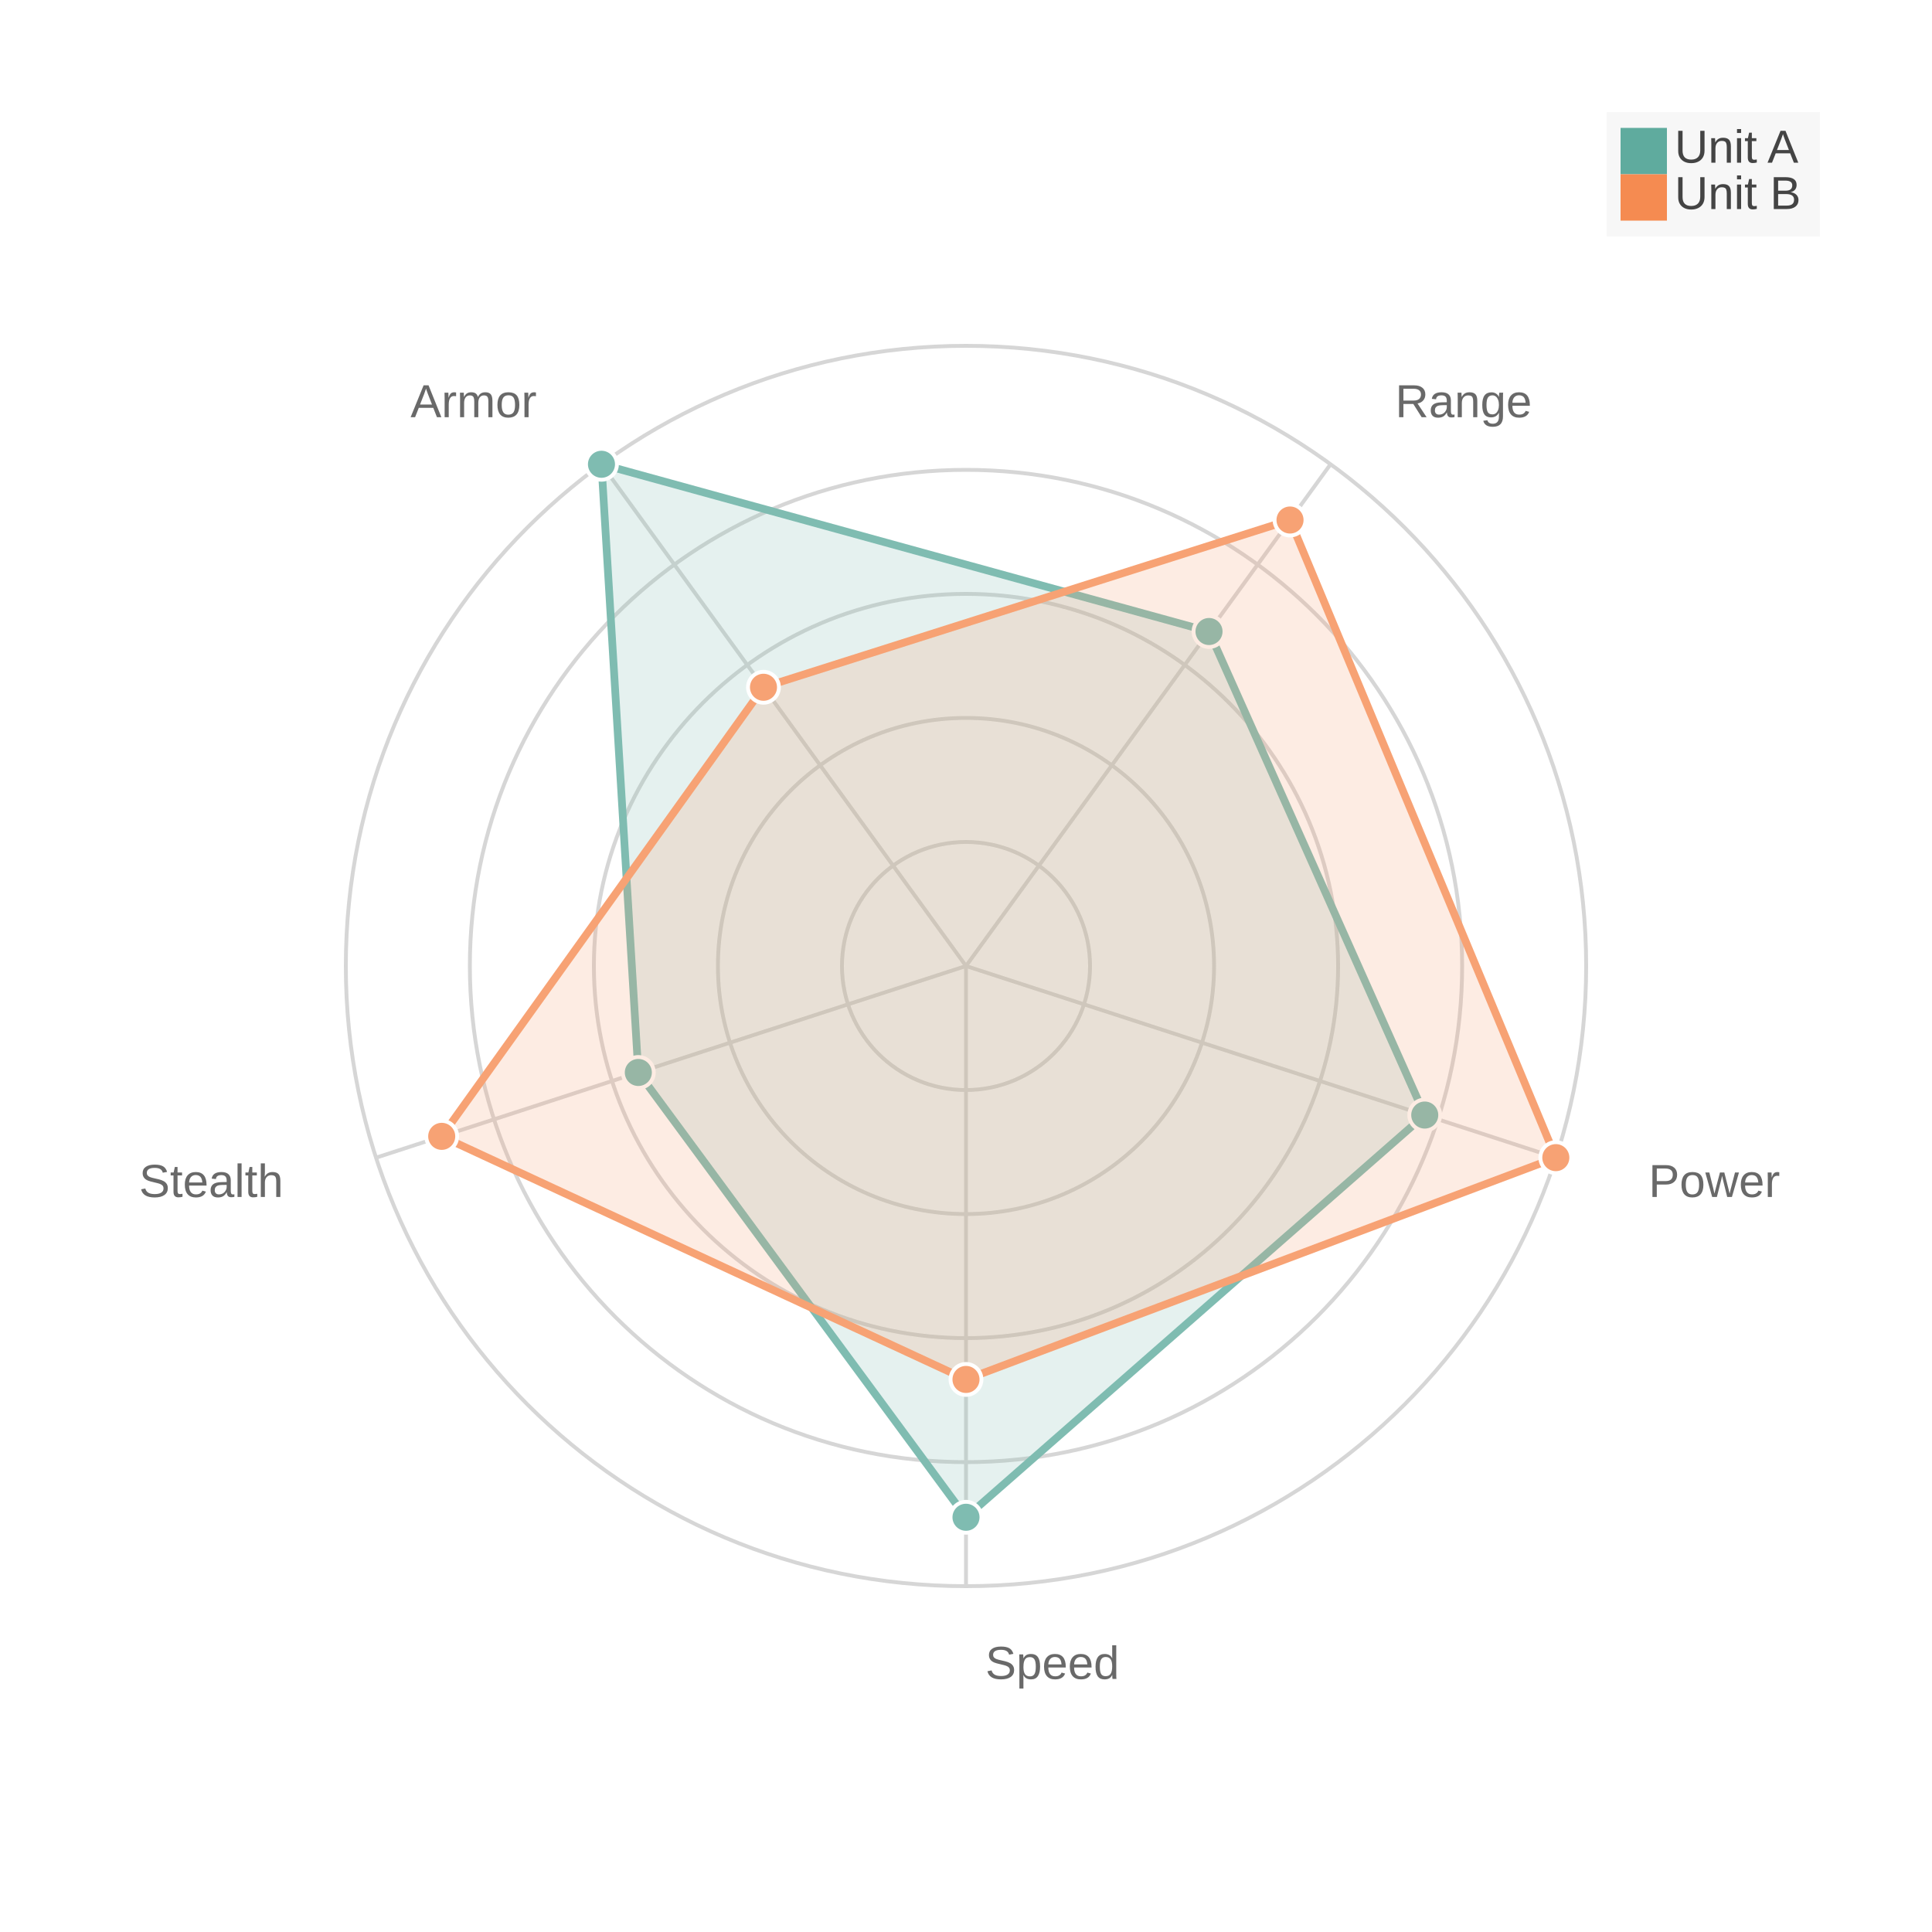
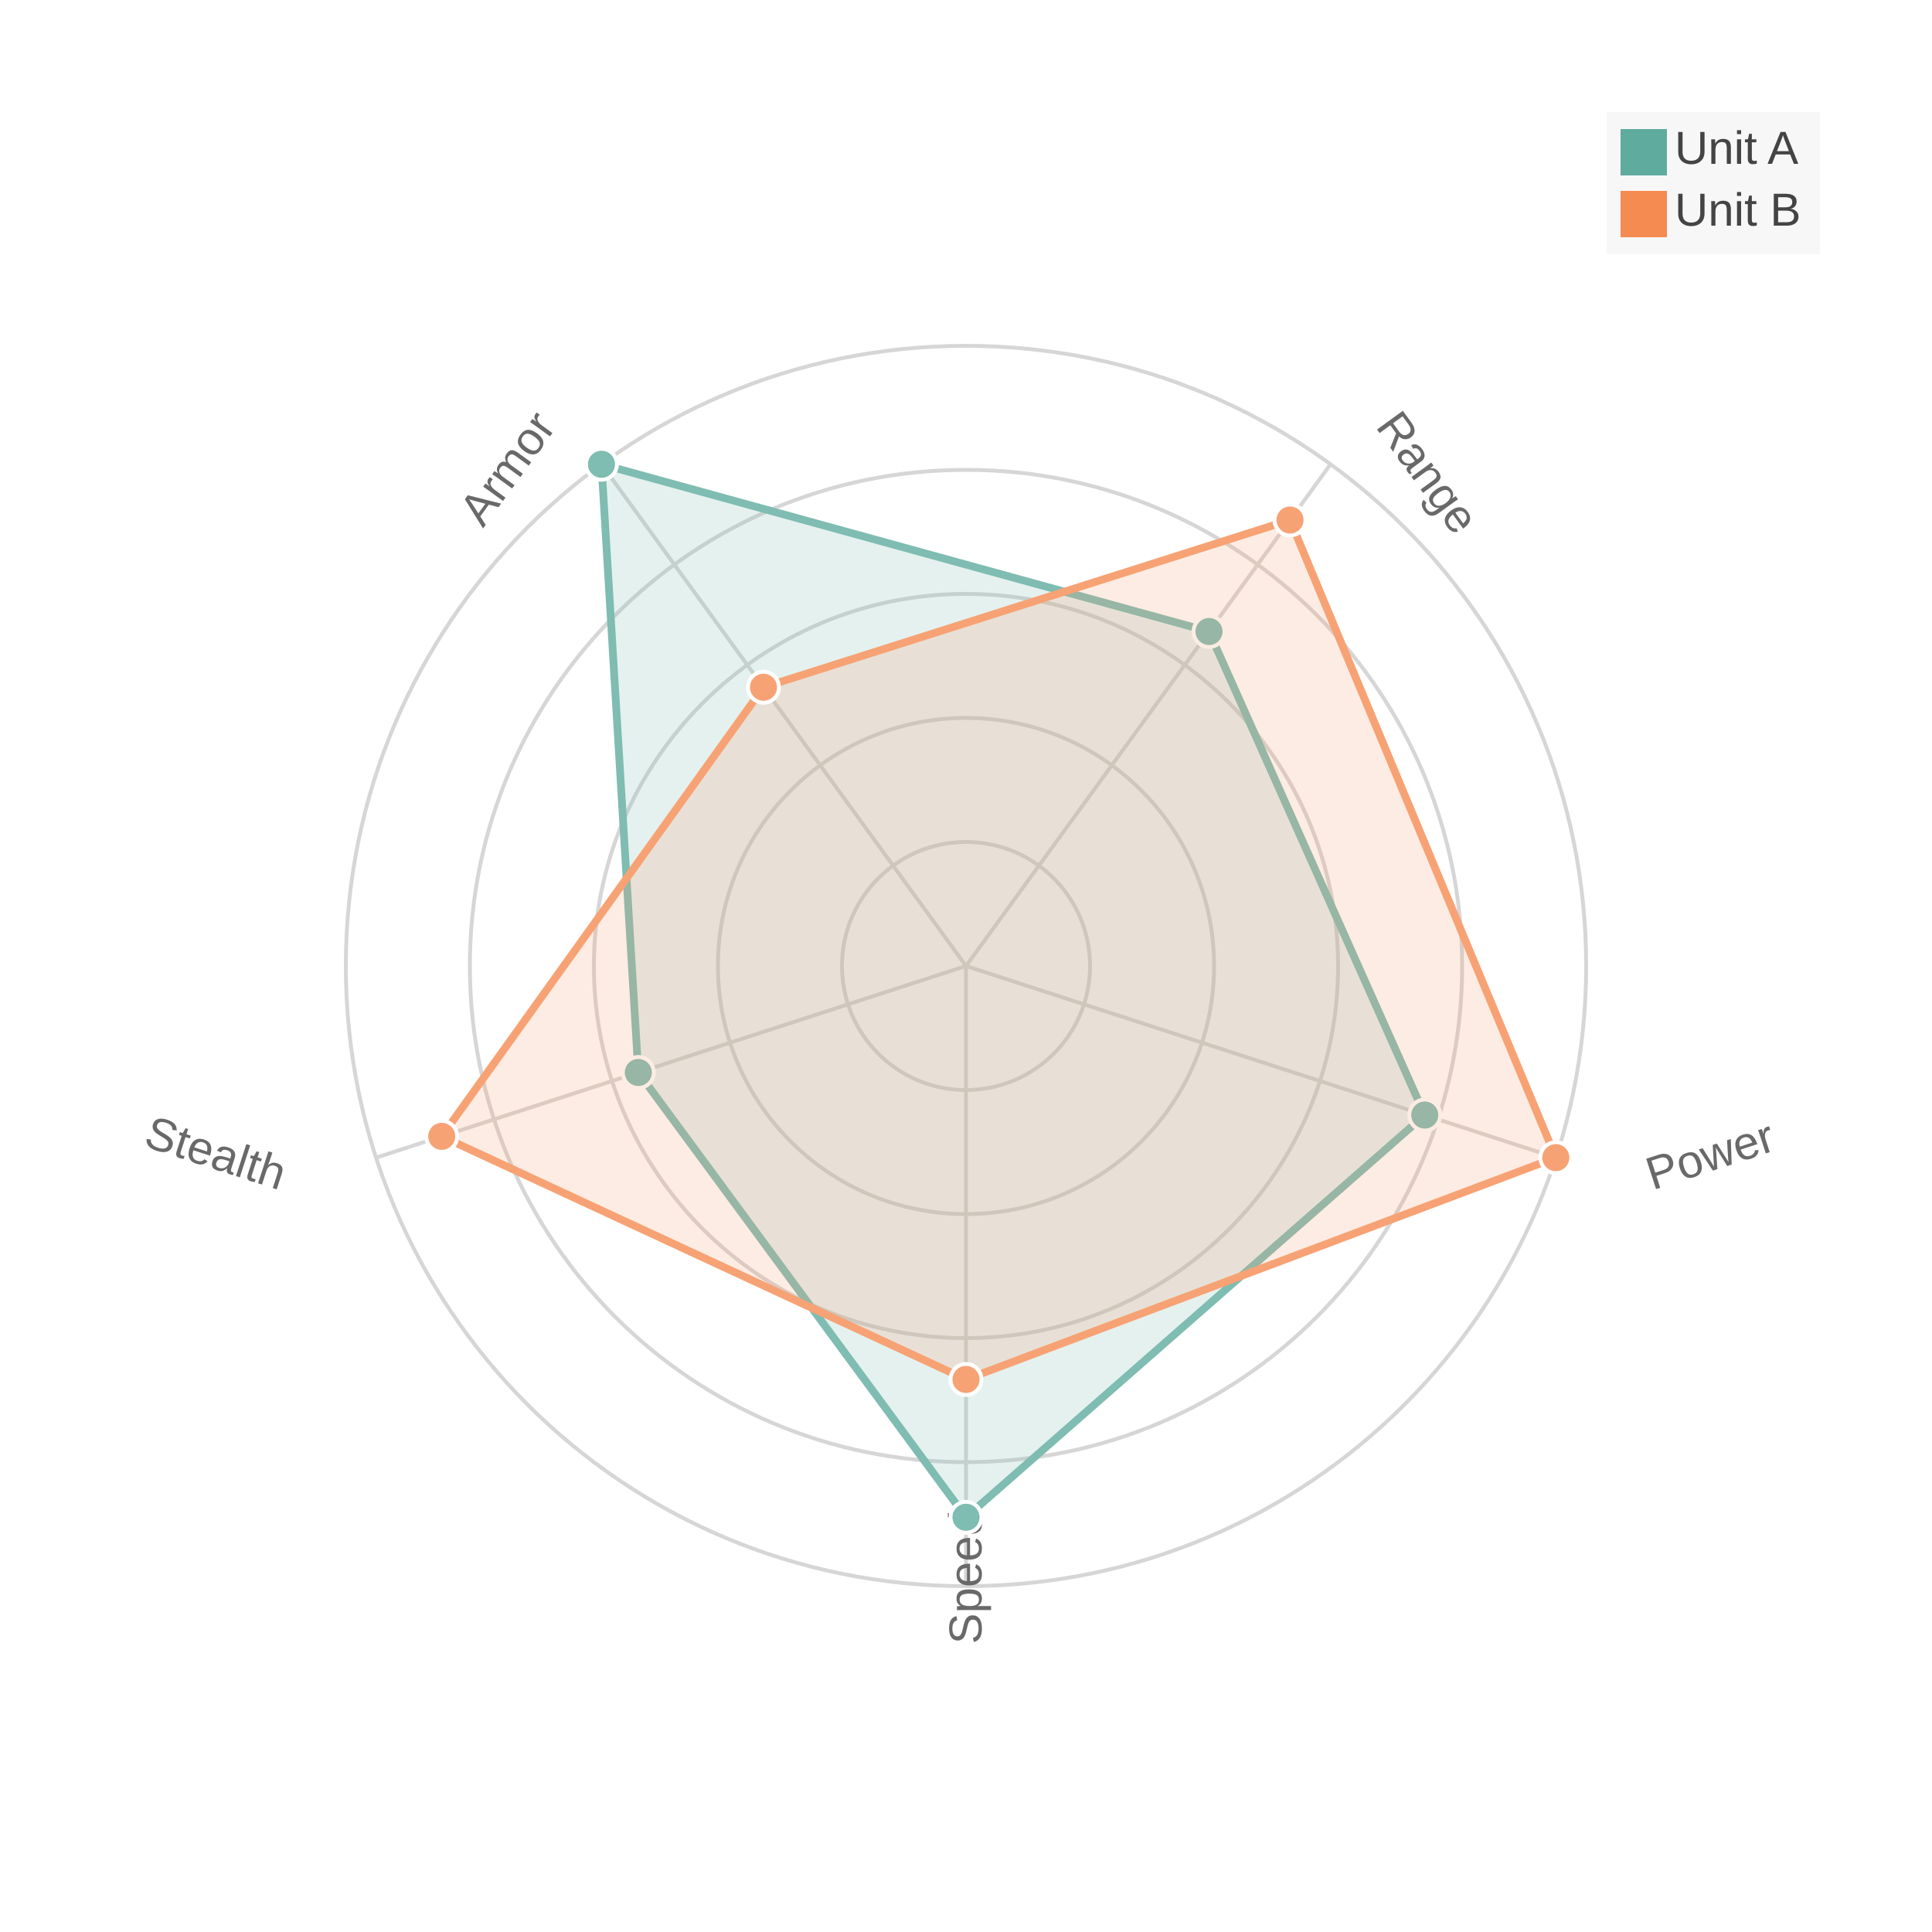
<svg xmlns="http://www.w3.org/2000/svg" width="500" height="500" viewBox="0 0 500 500">
  <path fill="#FFFFFF" d="M0 0 h500 v500 h-500 v-500Z" />
  <defs>
    <clipPath id="plot-clip">
      <rect x="0" y="0" width="450.0" height="450.0" />
    </clipPath>
  </defs>
  <g opacity="0.8" transform="">
    <circle cx="250.0" cy="250.0" r="32.1" fill="none" stroke="#CCCCCC" stroke-width="1" />
    <circle cx="250.0" cy="250.0" r="64.2" fill="none" stroke="#CCCCCC" stroke-width="1" />
    <circle cx="250.0" cy="250.0" r="96.3" fill="none" stroke="#CCCCCC" stroke-width="1" />
    <circle cx="250.0" cy="250.0" r="128.4" fill="none" stroke="#CCCCCC" stroke-width="1" />
    <circle cx="250.0" cy="250.0" r="160.5" fill="none" stroke="#CCCCCC" stroke-width="1" />
    <path d="M250.0 250.0 L250.0 410.5" stroke="#CCCCCC" stroke-width="1" />
-     <text x="255.0" y="434.5" fill="#444444" font-size="12" font-family="Arial" text-anchor="start">Speed</text>
+     <text x="255.0" y="434.5" fill="#444444" font-size="12" font-family="Arial" text-anchor="start" transform="rotate(-90.0, 250.0, 430.5)">Speed</text>
    <path d="M250.0 250.0 L402.645 299.597" stroke="#CCCCCC" stroke-width="1" />
-     <text x="426.666" y="309.778" fill="#444444" font-size="12" font-family="Arial" text-anchor="start">Power</text>
+     <text x="426.666" y="309.778" fill="#444444" font-size="12" font-family="Arial" text-anchor="start" transform="rotate(-18.0, 421.6657, 305.7776)">Power</text>
    <path d="M250.0 250.0 L344.34 120.153" stroke="#CCCCCC" stroke-width="1" />
-     <text x="361.095" y="107.972" fill="#444444" font-size="12" font-family="Arial" text-anchor="start">Range</text>
+     <text x="361.095" y="107.972" fill="#444444" font-size="12" font-family="Arial" text-anchor="start" transform="rotate(54.0, 356.0952, 103.9724)">Range</text>
    <path d="M250.0 250.0 L155.66 120.153" stroke="#CCCCCC" stroke-width="1" />
-     <text x="138.905" y="107.972" fill="#444444" font-size="12" font-family="Arial" text-anchor="end">Armor</text>
+     <text x="138.905" y="107.972" fill="#444444" font-size="12" font-family="Arial" text-anchor="end" transform="rotate(306.0, 143.9048, 103.9724)">Armor</text>
    <path d="M250.0 250.0 L97.355 299.597" stroke="#CCCCCC" stroke-width="1" />
-     <text x="73.334" y="309.778" fill="#444444" font-size="12" font-family="Arial" text-anchor="end">Stealth</text>
+     <text x="73.334" y="309.778" fill="#444444" font-size="12" font-family="Arial" text-anchor="end" transform="rotate(378.0, 78.3343, 305.7776)">Stealth</text>
    <path d="M250.0,392.667 368.724,288.576 312.893,163.435 155.66,120.153 165.197,277.554 Z" fill="#5fab9e" fill-opacity="0.2" stroke="#5fab9e" stroke-width="2" />
    <circle cx="250.0" cy="392.667" r="4" fill="#5fab9e" stroke="white" stroke-width="1" />
    <circle cx="368.724" cy="288.576" r="4" fill="#5fab9e" stroke="white" stroke-width="1" />
    <circle cx="312.893" cy="163.435" r="4" fill="#5fab9e" stroke="white" stroke-width="1" />
    <circle cx="155.66" cy="120.153" r="4" fill="#5fab9e" stroke="white" stroke-width="1" />
    <circle cx="165.197" cy="277.554" r="4" fill="#5fab9e" stroke="white" stroke-width="1" />
    <path d="M250.0,357.0 402.645,299.597 333.857,134.58 197.589,177.863 114.316,294.086 Z" fill="#f58b51" fill-opacity="0.2" stroke="#f58b51" stroke-width="2" />
    <circle cx="250.0" cy="357.0" r="4" fill="#f58b51" stroke="white" stroke-width="1" />
    <circle cx="402.645" cy="299.597" r="4" fill="#f58b51" stroke="white" stroke-width="1" />
    <circle cx="333.857" cy="134.58" r="4" fill="#f58b51" stroke="white" stroke-width="1" />
    <circle cx="197.589" cy="177.863" r="4" fill="#f58b51" stroke="white" stroke-width="1" />
    <circle cx="114.316" cy="294.086" r="4" fill="#f58b51" stroke="white" stroke-width="1" />
  </g>
  <g>
-     <rect transform="translate(-3.6, -2.1)" x="419.4" y="31.1" width="55.2" height="32.2" fill="#f5f5f5" fill-opacity="0.85" stroke="none" />
+     <rect transform="translate(-3.6, -2.4)" x="419.4" y="31.4" width="55.2" height="36.8" fill="#f5f5f5" fill-opacity="0.85" stroke="none" />
    <g>
-       <rect y="33.1" x="419.4" width="12" height="12" fill="#5fab9e" />
-       <text y="42.1" x="433.4" font-size="12" font-family="Arial" fill="#444444">Unit A</text>
+       <rect y="33.4" x="419.4" width="12" height="12" fill="#5fab9e" />
+       <text y="42.4" x="433.4" font-size="12" font-family="Arial" fill="#444444">Unit A</text>
    </g>
    <g>
-       <rect y="45.1" x="419.4" width="12" height="12" fill="#f58b51" />
-       <text y="54.1" x="433.4" font-size="12" font-family="Arial" fill="#444444">Unit B</text>
+       <rect y="49.4" x="419.4" width="12" height="12" fill="#f58b51" />
+       <text y="58.4" x="433.4" font-size="12" font-family="Arial" fill="#444444">Unit B</text>
    </g>
  </g>
</svg>
